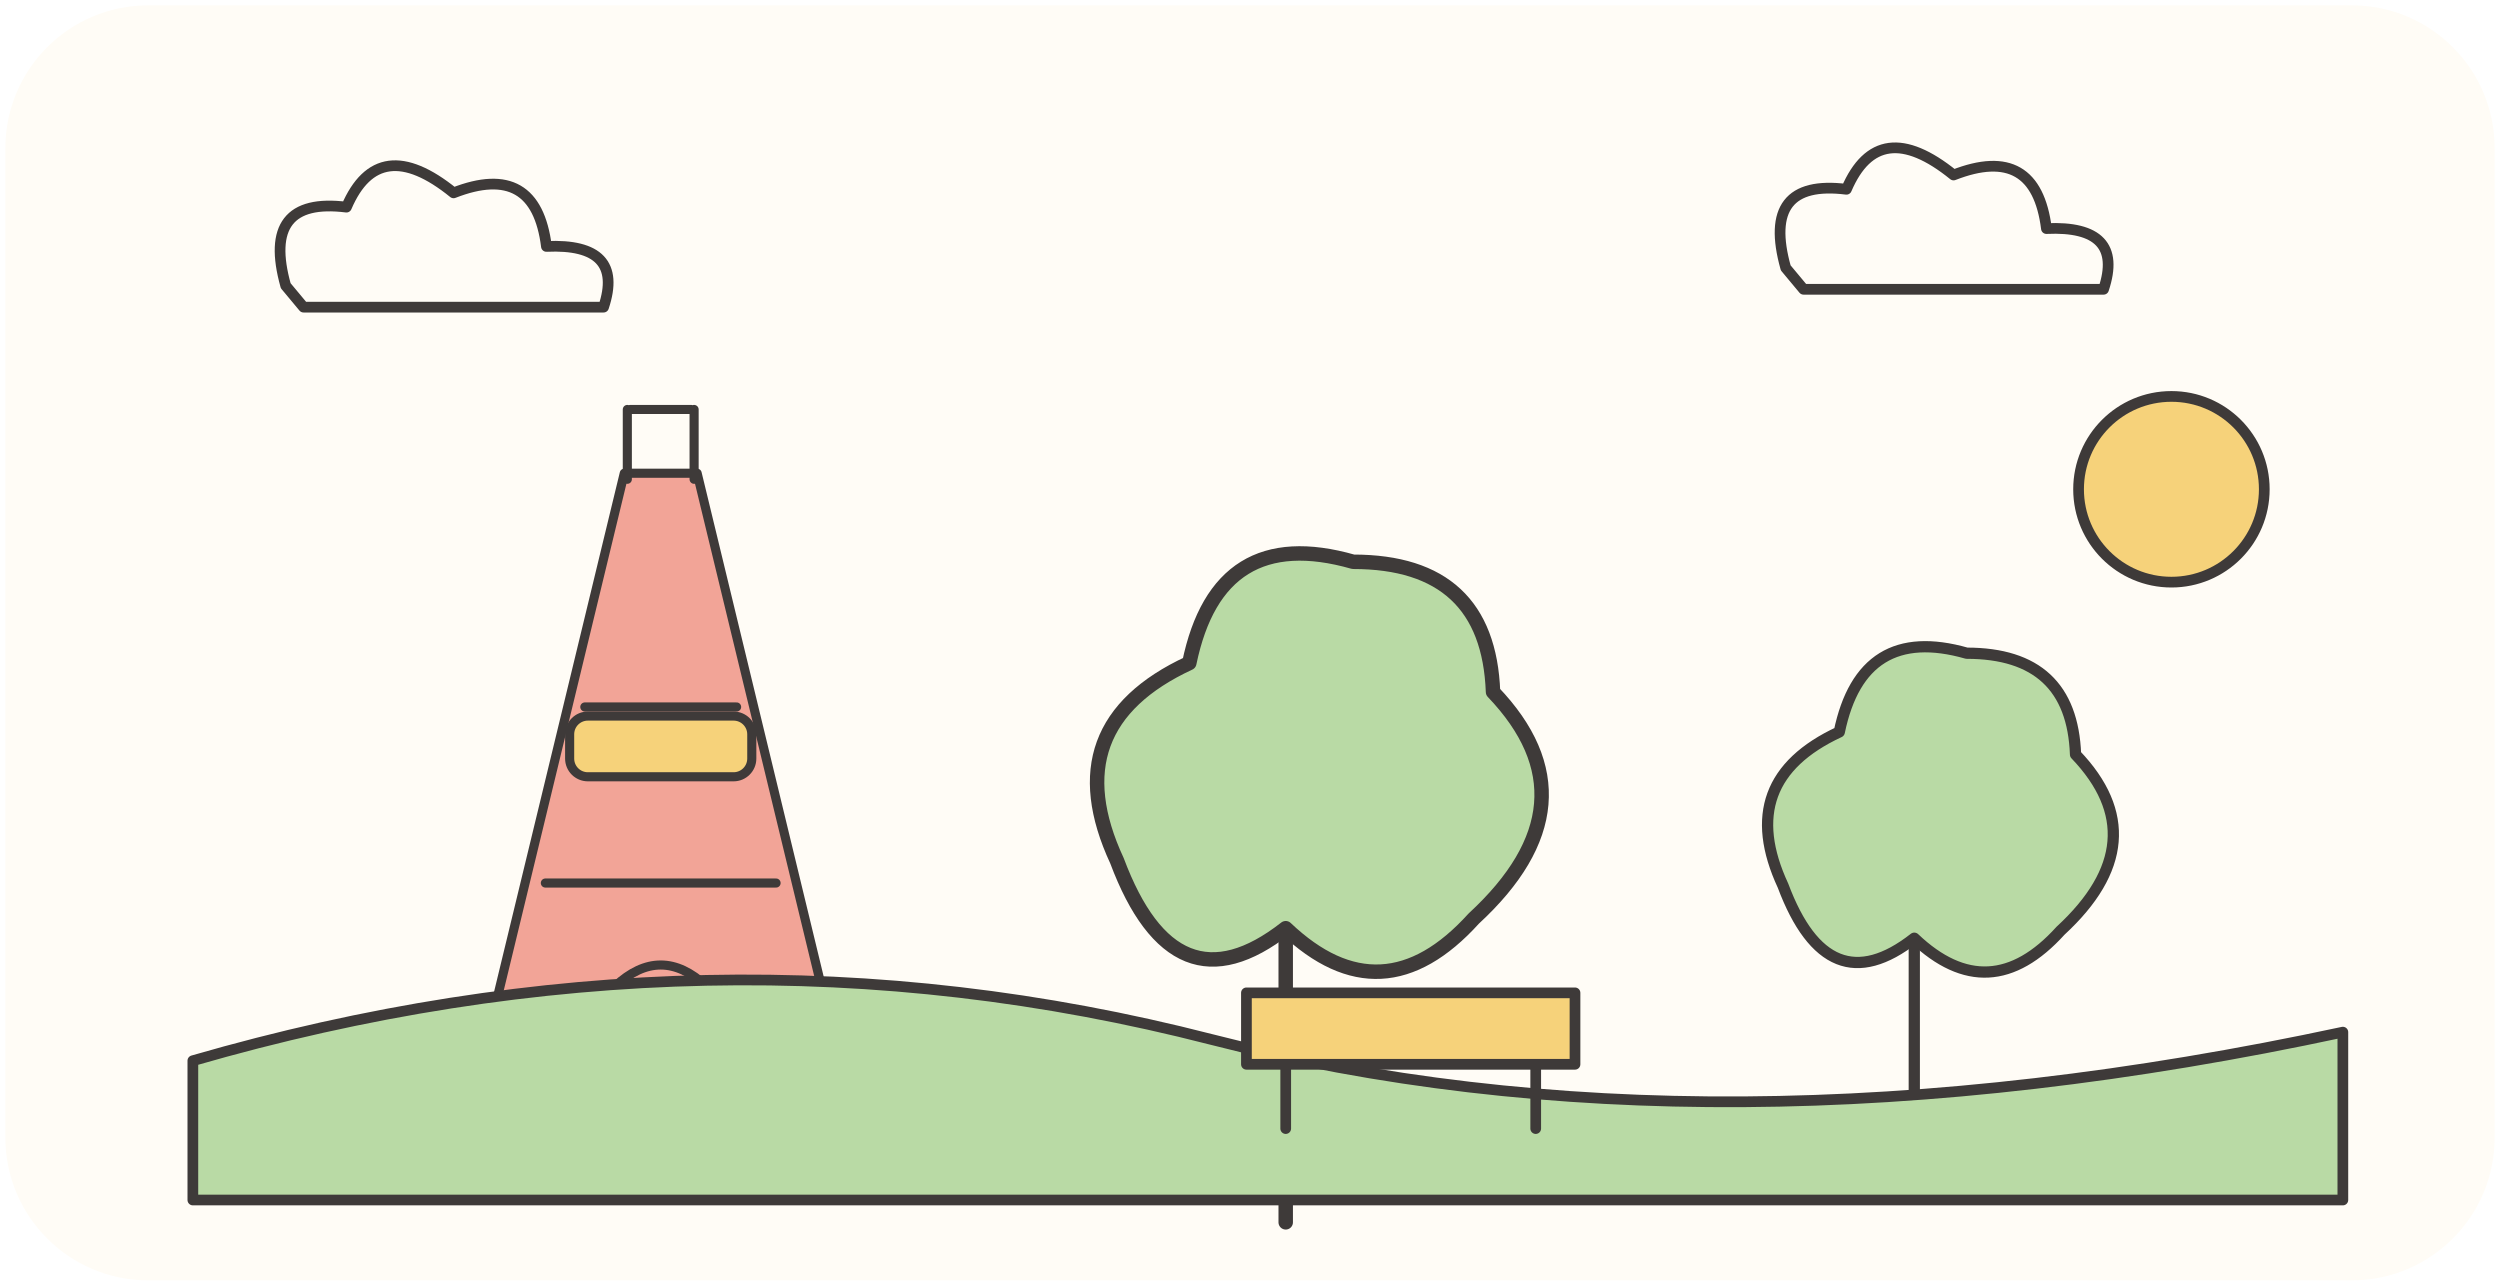
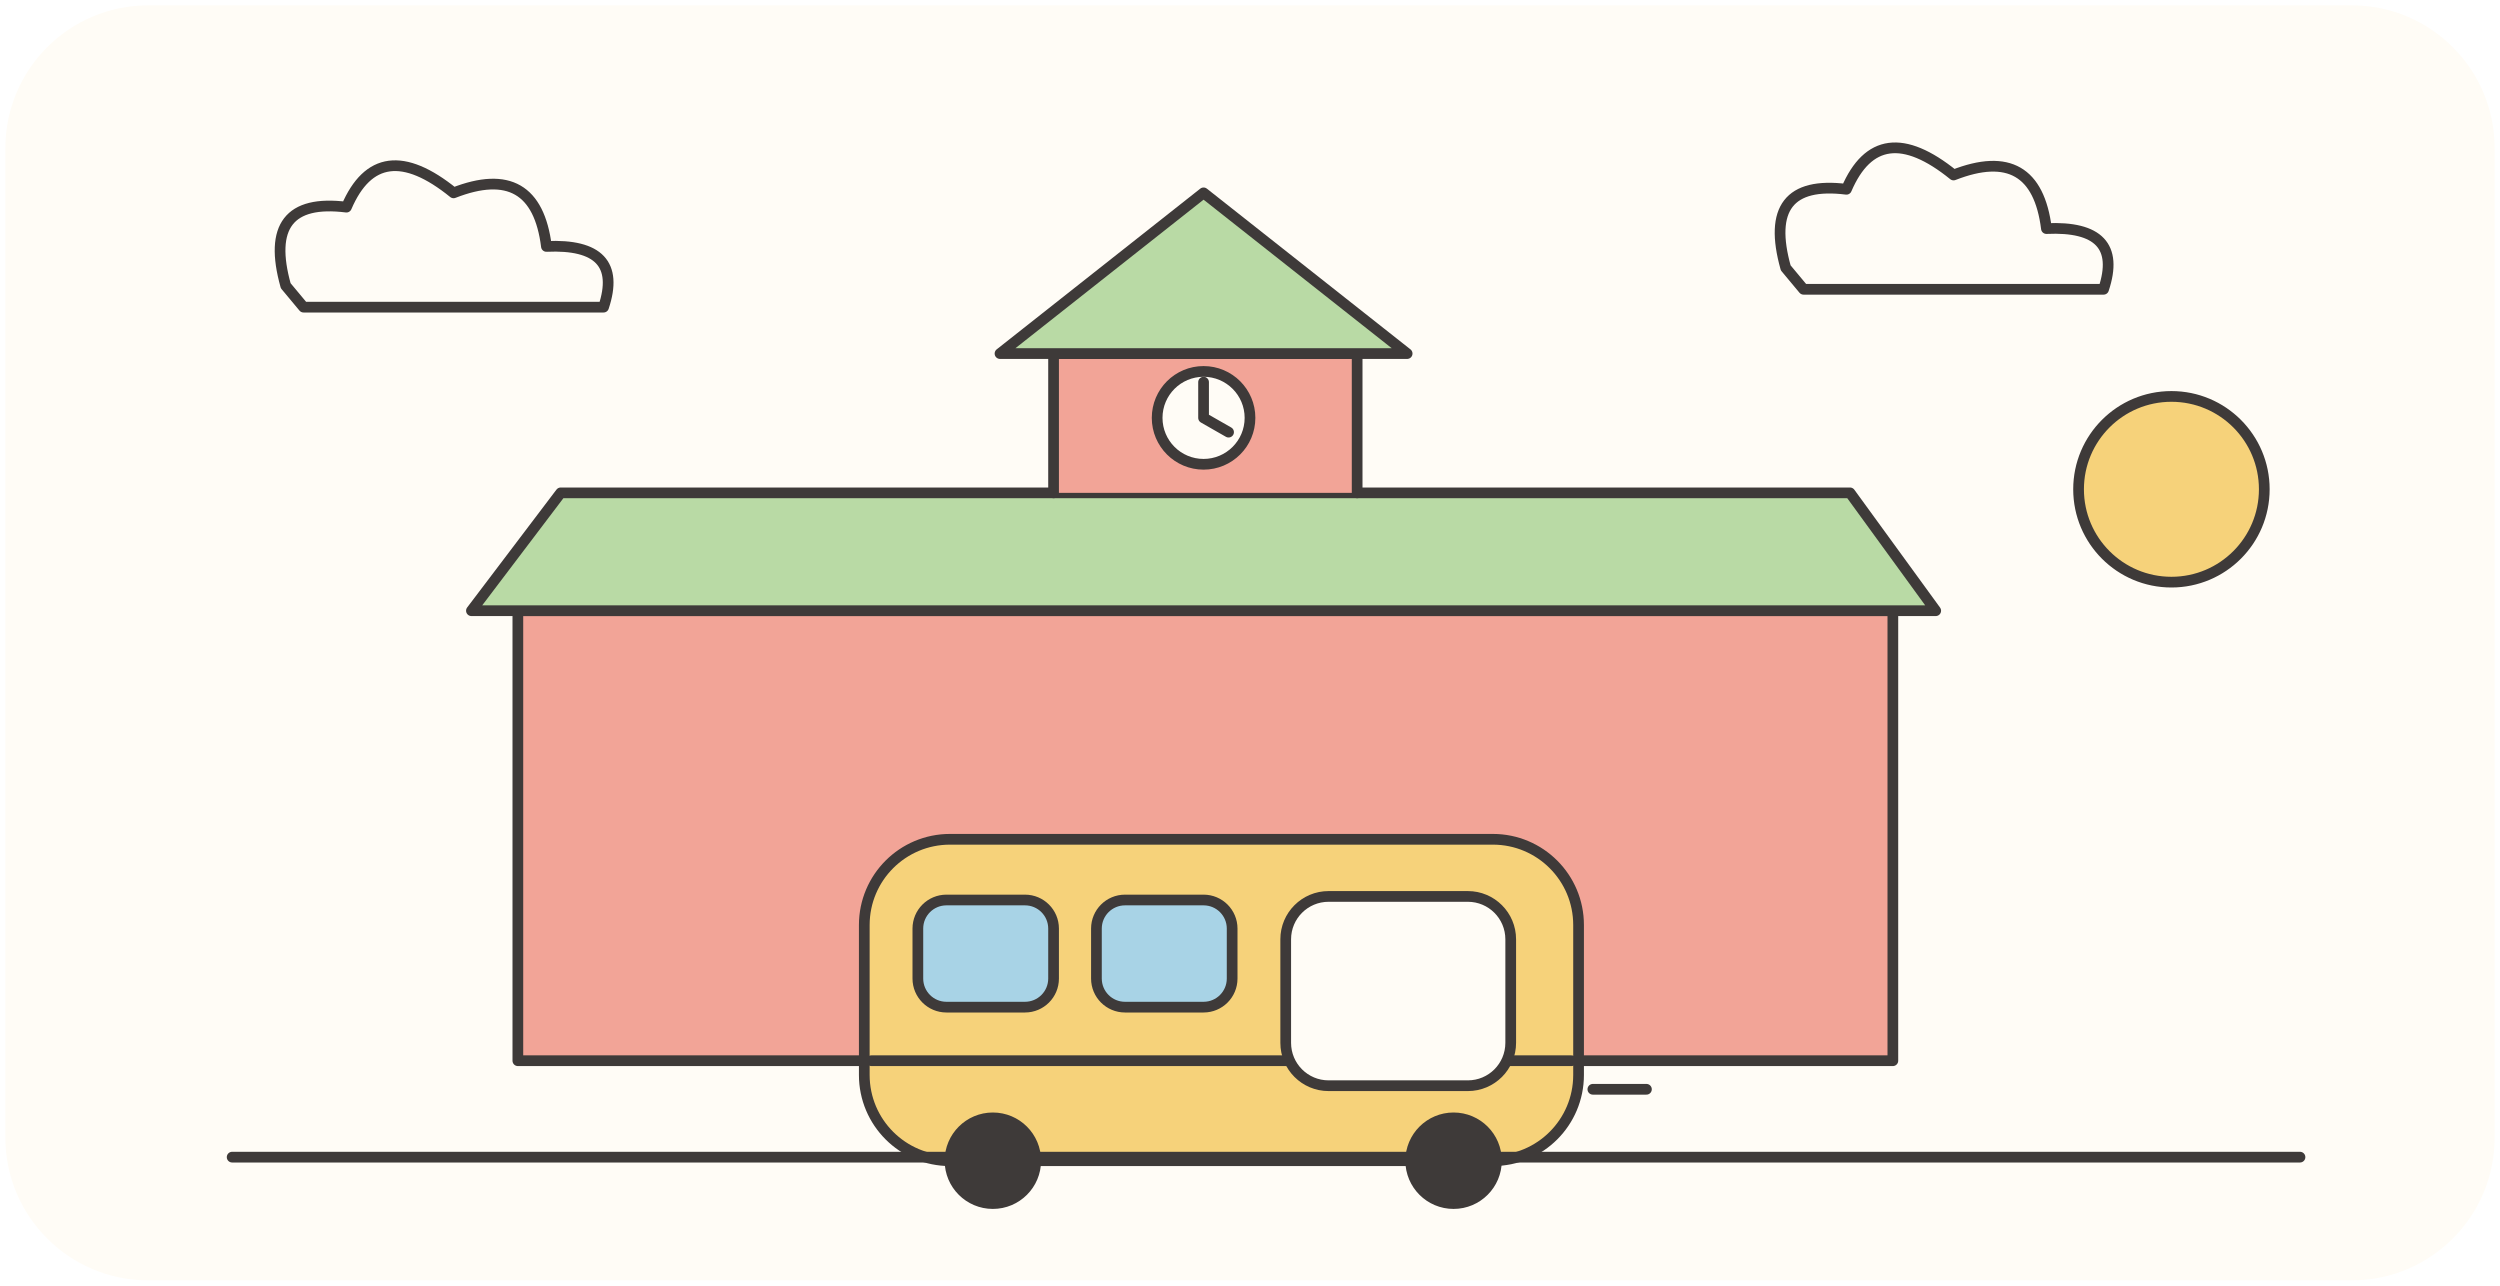
<svg xmlns="http://www.w3.org/2000/svg" class="book-illustration" viewBox="0 0 700 360" role="img" aria-label="原創旅行氣氛插畫">
  <g fill="none" stroke="#3E3A39" stroke-width="3" stroke-linecap="round" stroke-linejoin="round">
    <rect x="1.5" y="1.5" width="697" height="357" rx="40" fill="#FFFCF6" stroke="none" />
    <g class="art-cloud" transform="translate(80 50)">
      <path d="M0 30Q-7 5 17 8Q26-13 47 4Q70-5 73 19Q95 18 89 36H5Z" fill="#FFFCF6" />
    </g>
    <g class="art-cloud" transform="translate(500 45)">
      <path d="M0 30Q-7 5 17 8Q26-13 47 4Q70-5 73 19Q95 18 89 36H5Z" fill="#FFFCF6" />
    </g>
    <circle cx="608" cy="137" r="26" fill="#F6D27A" />
-     <g transform="translate(185 294) scale(0.85)">
-       <path d="M-58 0L-12-190H12L58 0Z" fill="#F2A497" />
-       <path d="M-38-55H38M-25-113H25M-11-188V-211M11-188V-211M-10-211H10M-30 0Q0-56 30 0" fill="none" />
-       <rect x="-30" y="-110" width="60" height="20" rx="6" fill="#F6D27A" />
+     <path d="M145 171h385v126H145Z" fill="#F2A497" />
+     <path d="M132 171l25-33h361l24 33Z" fill="#B9DAA5" />
+     <path d="M295 138v-39h85v39" fill="#F2A497" />
+     <path d="M280 99l57-45 57 45Z" fill="#B9DAA5" />
+     <circle cx="337" cy="117" r="13" fill="#FFFCF6" />
+     <path d="M337 107v10l7 4" />
+     <g transform="translate(242 235)">
+       <g class="art-bob">
+         <rect x="0" y="0" width="200" height="90" rx="24" fill="#F6D27A" />
+         <path d="M2 62H198" />
+         <rect x="15" y="17" width="38" height="30" rx="8" fill="#A8D3E6" />
+         <rect x="65" y="17" width="38" height="30" rx="8" fill="#A8D3E6" />
+         <rect x="118" y="16" width="63" height="53" rx="12" fill="#FFFCF6" />
+         <circle cx="36" cy="90" r="12" fill="#3E3A39" />
+         <circle cx="165" cy="90" r="12" fill="#3E3A39" />
+         <path d="M204 70h15" />
+       </g>
    </g>
-     <g transform="translate(360 214) scale(1.35)">
-       <path d="M0 35V95" />
-       <path d="M-35 20Q-48-8-20-21Q-14-50 14-42Q42-42 43-15Q65 8 39 32Q20 53 0 34Q-23 52-35 20Z" fill="#B9DAA5" />
-     </g>
-     <g transform="translate(536 227) scale(1.05)">
-       <path d="M0 35V95" />
-       <path d="M-35 20Q-48-8-20-21Q-14-50 14-42Q42-42 43-15Q65 8 39 32Q20 53 0 34Q-23 52-35 20Z" fill="#B9DAA5" />
-     </g>
-     <path d="M54 297Q199 255 339 291T656 289V336H54Z" fill="#B9DAA5" />
-     <path d="M349 278h92v20h-92ZM360 298v18M430 298v18" fill="#F6D27A" />
+     <path d="M65 324H644" />
  </g>
</svg>
